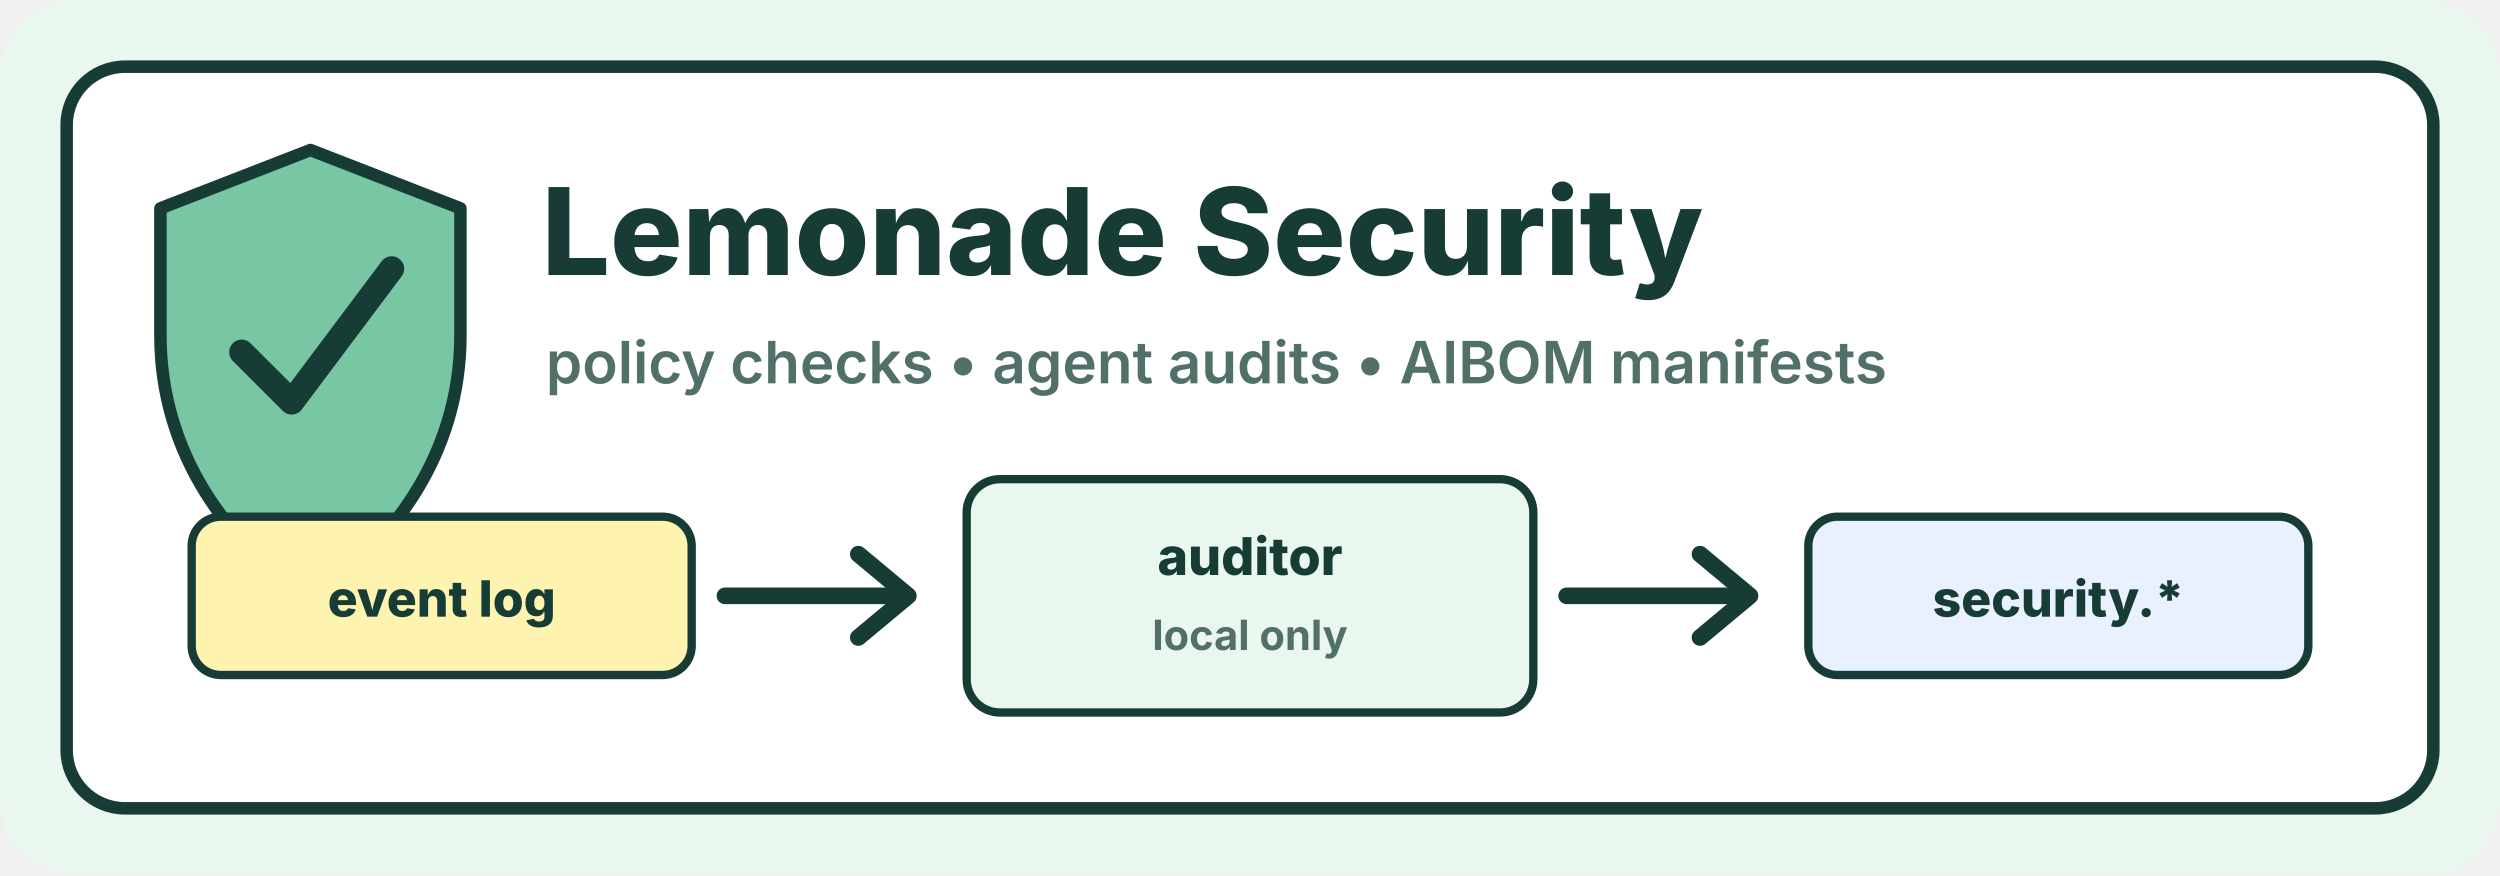
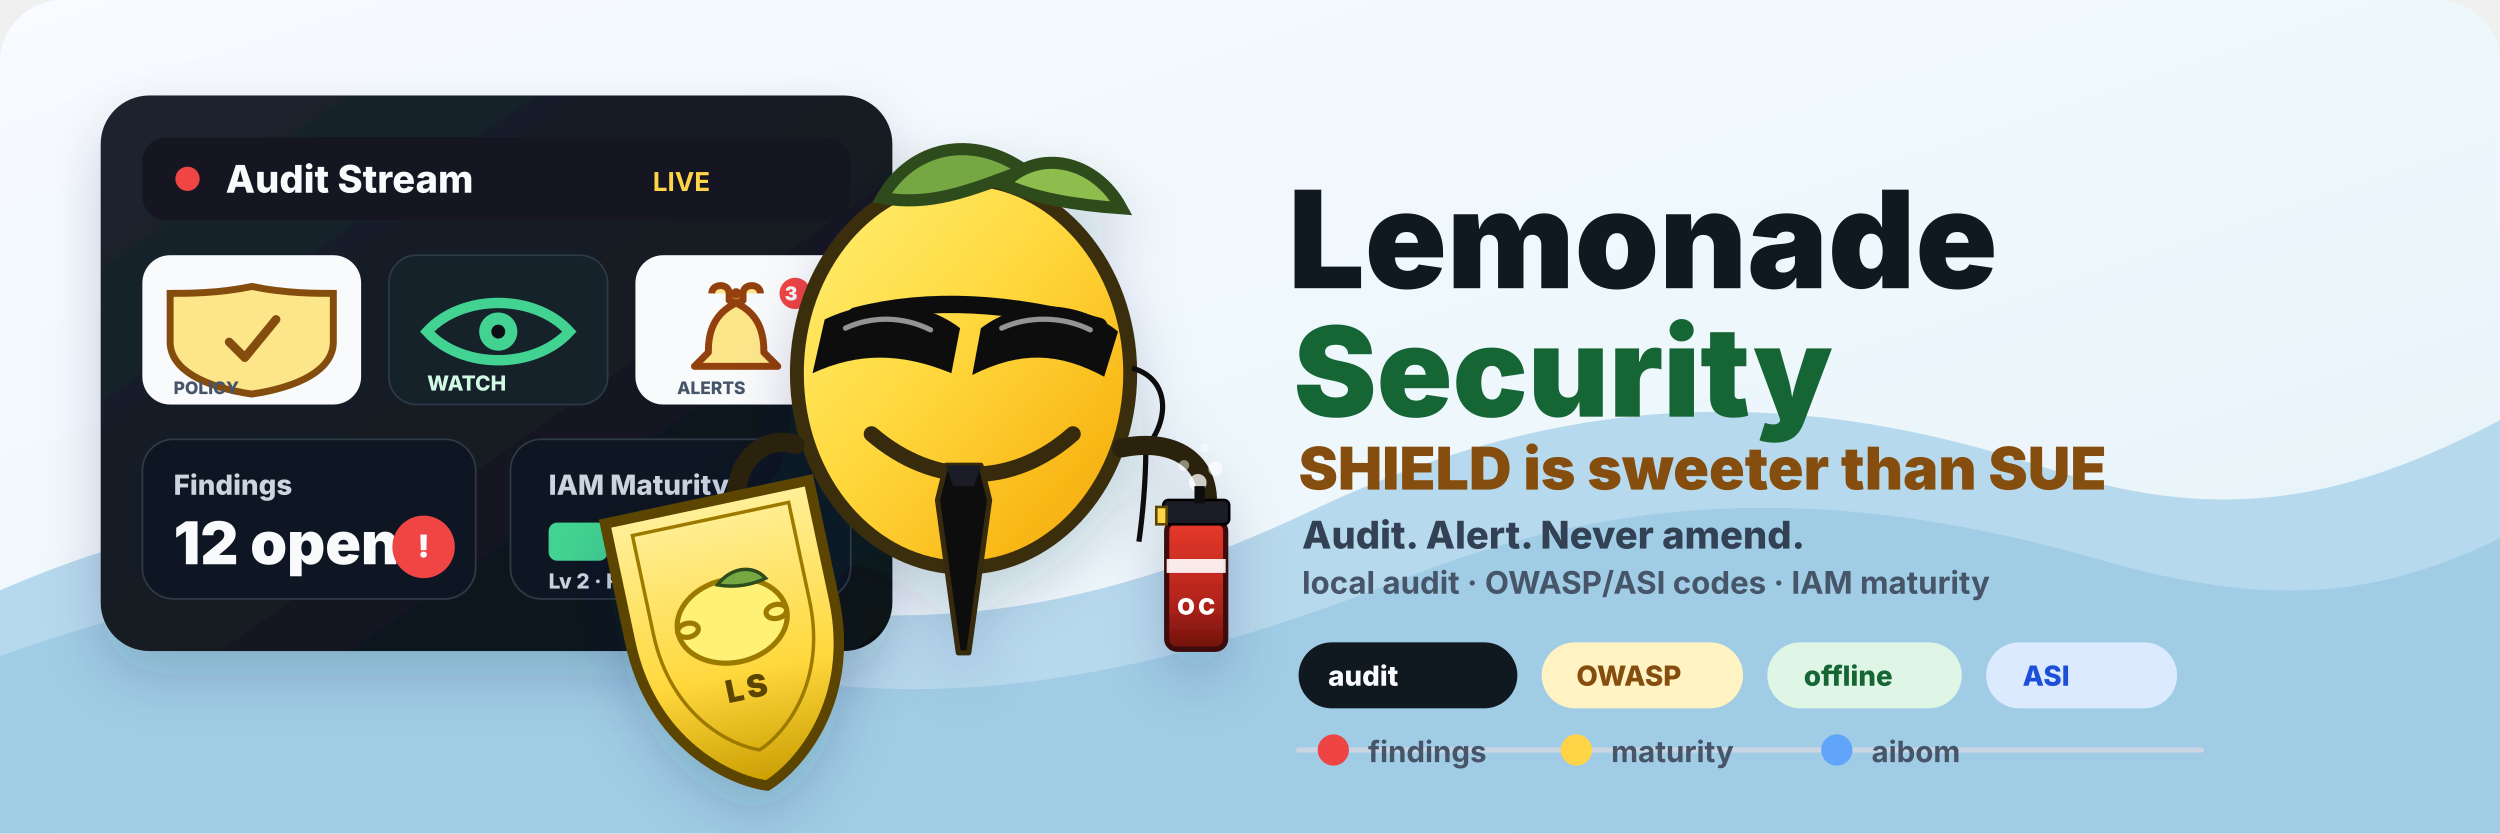
- <svg xmlns="http://www.w3.org/2000/svg" width="1200" height="420" viewBox="0 0 1200 420" role="img" aria-labelledby="title desc">
-   <rect width="1200" height="420" rx="36" fill="#eaf7ef" />
-   <rect x="32" y="32" width="1136" height="356" rx="28" fill="#ffffff" stroke="#173b35" stroke-width="6" />
-   <path d="M149 72l72 28v61c0 57-33 101-72 126-39-25-72-69-72-126v-61z" fill="#78c6a3" stroke="#173b35" stroke-width="6" stroke-linejoin="round" />
-   <path d="M116 169l24 24 48-64" fill="none" stroke="#173b35" stroke-width="12" stroke-linecap="round" stroke-linejoin="round" />
-   <text x="260" y="132" font-family="Inter, Arial, sans-serif" font-size="58" font-weight="800" fill="#173b35">Lemonade Security</text>
-   <text x="262" y="184" font-family="Inter, Arial, sans-serif" font-size="28" font-weight="600" fill="#52706a">policy checks • agent audits • AIBOM manifests</text>
-   <g transform="translate(92 248)">
-     <rect width="240" height="76" rx="14" fill="#fff3b0" stroke="#173b35" stroke-width="4" />
-     <text x="120" y="48" text-anchor="middle" font-family="Inter, Arial, sans-serif" font-size="24" font-weight="800" fill="#173b35">event log</text>
+ <svg xmlns="http://www.w3.org/2000/svg" width="1440" height="480" viewBox="0 0 1440 480" role="img" aria-labelledby="title desc">
+   <defs>
+     <linearGradient id="bg" x1="0" y1="0" x2="1" y2="1">
+       <stop offset="0" stop-color="#f8fbff" />
+       <stop offset="0.55" stop-color="#edf7fc" />
+       <stop offset="1" stop-color="#e5f1f8" />
+     </linearGradient>
+     <linearGradient id="lemon" x1="0" y1="0" x2="1" y2="1">
+       <stop offset="0" stop-color="#fff176" />
+       <stop offset="0.45" stop-color="#ffd83d" />
+       <stop offset="1" stop-color="#f5a400" />
+     </linearGradient>
+     <linearGradient id="panel" x1="0" y1="0" x2="1" y2="1">
+       <stop offset="0" stop-color="#1c2530" />
+       <stop offset="1" stop-color="#0c1117" />
+     </linearGradient>
+     <linearGradient id="shieldFace" x1="0" y1="0" x2="0" y2="1">
+       <stop offset="0" stop-color="#fff09a" />
+       <stop offset="0.6" stop-color="#ffd83d" />
+       <stop offset="1" stop-color="#c99c00" />
+     </linearGradient>
+     <linearGradient id="canister" x1="0" y1="0" x2="0" y2="1">
+       <stop offset="0" stop-color="#e8392b" />
+       <stop offset="0.65" stop-color="#b0231a" />
+       <stop offset="1" stop-color="#6e120b" />
+     </linearGradient>
+     <filter id="shadow" x="-20%" y="-20%" width="140%" height="140%">
+       <feDropShadow dx="0" dy="14" stdDeviation="16" flood-color="#102a43" flood-opacity="0.18" />
+     </filter>
+   </defs>
+   <rect width="1440" height="480" rx="36" fill="url(#bg)" />
+   <path d="M0 340 C150 275 246 292 360 329 C503 374 622 358 760 292 C910 222 1040 224 1180 270 C1282 304 1356 286 1440 242 L1440 480 L0 480 Z" fill="#b7d9ed" />
+   <path d="M0 378 C154 321 262 334 395 377 C532 421 675 386 812 332 C954 276 1082 286 1208 322 C1308 351 1370 344 1440 310 L1440 480 L0 480 Z" fill="#8fc2df" opacity="0.56" />
+   <g transform="translate(58 55)" filter="url(#shadow)">
+     <rect x="0" y="0" width="456" height="320" rx="28" fill="url(#panel)" />
+     <rect x="24" y="24" width="408" height="48" rx="14" fill="#121820" />
+     <circle cx="50" cy="48" r="7" fill="#ef4444" />
+     <text x="72" y="56" font-family="Inter, Segoe UI, Arial, sans-serif" font-size="22" font-weight="800" fill="#f8fafc">Audit Stream</text>
+     <text x="318" y="55" font-family="Inter, Segoe UI, Arial, sans-serif" font-size="15" font-weight="700" fill="#ffd447">LIVE</text>
+     <g transform="translate(24 92)">
+       <rect width="126" height="86" rx="16" fill="#f8fafc" />
+       <path d="M63 18 C82 22 100 22 110 22 L110 50 C110 66 90 76 63 80 C36 76 16 66 16 50 L16 22 C26 22 44 22 63 18 Z" fill="#fde68a" stroke="#854d0e" stroke-width="4" />
+       <path d="M50 50 l9 9 l18 -22" fill="none" stroke="#854d0e" stroke-width="5" stroke-linecap="round" stroke-linejoin="round" />
+       <text x="18" y="80" font-family="Inter, Segoe UI, Arial, sans-serif" font-size="10" font-weight="800" fill="#475569">POLICY</text>
+     </g>
+     <g transform="translate(166 92)">
+       <rect width="126" height="86" rx="16" fill="#16202b" stroke="#2e3a47" />
+       <path d="M22 44 C42 22 84 22 104 44 C84 66 42 66 22 44 Z" fill="none" stroke="#42d392" stroke-width="6" />
+       <circle cx="63" cy="44" r="11" fill="#42d392" />
+       <circle cx="63" cy="44" r="4" fill="#0c1117" />
+       <text x="22" y="78" font-family="Inter, Segoe UI, Arial, sans-serif" font-size="12" font-weight="800" fill="#d1fae5">WATCH</text>
+     </g>
+     <g transform="translate(308 92)">
+       <rect width="124" height="86" rx="16" fill="#f8fafc" />
+       <path d="M44 22 C44 16 54 16 54 22 L54 26 C72 32 74 46 74 56 L82 64 L34 64 L42 56 C42 46 44 32 62 26 L62 22 C62 16 72 16 72 22" fill="#fde68a" stroke="#92400e" stroke-width="4" stroke-linejoin="round" />
+       <circle cx="58" cy="22" r="3" fill="#92400e" />
+       <circle cx="92" cy="22" r="9" fill="#ef4444" />
+       <text x="86" y="26" font-family="Inter, Segoe UI, Arial, sans-serif" font-size="11" font-weight="900" fill="#f8fafc">3</text>
+       <text x="24" y="80" font-family="Inter, Segoe UI, Arial, sans-serif" font-size="10" font-weight="800" fill="#475569">ALERTS</text>
+     </g>
+     <g transform="translate(24 198)">
+       <rect width="192" height="92" rx="18" fill="#111820" stroke="#2e3a47" />
+       <text x="18" y="32" font-family="Inter, Segoe UI, Arial, sans-serif" font-size="16" font-weight="800" fill="#cbd5e1">Findings</text>
+       <text x="18" y="72" font-family="Inter, Segoe UI, Arial, sans-serif" font-size="34" font-weight="900" fill="#f8fafc">12 open</text>
+       <circle cx="162" cy="62" r="18" fill="#ef4444" />
+       <text x="162" y="68" font-family="Inter, Segoe UI, Arial, sans-serif" font-size="18" font-weight="900" fill="#f8fafc" text-anchor="middle">!</text>
+     </g>
+     <g transform="translate(236 198)">
+       <rect width="196" height="92" rx="18" fill="#111820" stroke="#2e3a47" />
+       <text x="22" y="32" font-family="Inter, Segoe UI, Arial, sans-serif" font-size="16" font-weight="800" fill="#cbd5e1">IAM Maturity</text>
+       <rect x="22" y="48" width="34" height="22" rx="5" fill="#42d392" />
+       <rect x="62" y="48" width="34" height="22" rx="5" fill="#42d392" />
+       <rect x="102" y="48" width="34" height="22" rx="5" fill="#1c2530" stroke="#2e3a47" />
+       <rect x="142" y="48" width="34" height="22" rx="5" fill="#1c2530" stroke="#2e3a47" />
+       <text x="22" y="86" font-family="Inter, Segoe UI, Arial, sans-serif" font-size="12" font-weight="800" fill="#cbd5e1">Lv 2 · FOUNDATION</text>
+     </g>
  </g>
-   <path d="M348 286h80" stroke="#173b35" stroke-width="8" stroke-linecap="round" />
-   <path d="M412 266l24 20-24 20" fill="none" stroke="#173b35" stroke-width="8" stroke-linecap="round" stroke-linejoin="round" />
-   <g transform="translate(464 230)">
-     <rect width="272" height="112" rx="16" fill="#eaf7ef" stroke="#173b35" stroke-width="4" />
-     <text x="136" y="46" text-anchor="middle" font-family="Inter, Arial, sans-serif" font-size="25" font-weight="800" fill="#173b35">auditor</text>
-     <text x="136" y="82" text-anchor="middle" font-family="Inter, Arial, sans-serif" font-size="20" font-weight="700" fill="#52706a">local only</text>
+   <g transform="translate(420 80)" filter="url(#shadow)">
+     <ellipse cx="135" cy="135" rx="96" ry="112" fill="url(#lemon)" stroke="#3b2f0b" stroke-width="8" />
+     <path d="M88 34 C105 4 140 -3 170 18 C138 30 116 39 88 34Z" fill="#75a843" stroke="#2f4c1f" stroke-width="7" />
+     <path d="M158 26 C178 5 211 12 226 40 C198 38 176 34 158 26Z" fill="#8fbd4d" stroke="#2f4c1f" stroke-width="7" />
+     <path d="M55 104 C82 91 112 93 133 109 L128 135 C99 123 74 123 48 135 Z" fill="#111111" />
+     <path d="M145 109 C169 91 202 93 224 111 L216 137 C190 123 168 122 140 136 Z" fill="#111111" />
+     <path d="M73 102 C115 91 163 94 213 108" fill="none" stroke="#111111" stroke-width="10" stroke-linecap="round" />
+     <path d="M67 109 C82 102 100 102 116 110" stroke="#ffffff" stroke-width="3" stroke-linecap="round" opacity="0.55" fill="none" />
+     <path d="M157 109 C172 102 192 102 208 110" stroke="#ffffff" stroke-width="3" stroke-linecap="round" opacity="0.55" fill="none" />
+     <path d="M82 170 C118 201 163 201 198 170" fill="none" stroke="#37290a" stroke-width="9" stroke-linecap="round" />
+     <path d="M125 188 L145 188 L150 208 L138 296 L132 296 L120 208 Z" fill="#0a0c10" stroke="#37290a" stroke-width="3" stroke-linejoin="round" />
+     <path d="M125 188 L145 188 L141 200 L129 200 Z" fill="#1b1f26" />
+     <path d="M232 132 C254 138 254 162 240 178" stroke="#111111" stroke-width="3" fill="none" />
+     <path d="M240 178 C240 198 238 218 236 232" stroke="#111111" stroke-width="3" fill="none" />
+     <path d="M38 176 C13 168 -8 200 12 234" fill="none" stroke="#2b240a" stroke-width="11" stroke-linecap="round" />
+     <g transform="translate(-92 200) rotate(-12 90 60)">
+       <path d="M30 8 L150 8 L150 78 C150 138 110 168 90 175 C70 168 30 138 30 78 Z" fill="url(#shieldFace)" stroke="#5c4500" stroke-width="6" />
+       <path d="M44 18 L136 18 L136 76 C136 124 106 148 90 154 C74 148 44 124 44 76 Z" fill="none" stroke="#9c7a00" stroke-width="2" />
+       <ellipse cx="90" cy="78" rx="32" ry="24" fill="#fff176" stroke="#9c7a00" stroke-width="3" />
+       <ellipse cx="64" cy="78" rx="6" ry="4" fill="#fff176" stroke="#9c7a00" stroke-width="3" />
+       <ellipse cx="116" cy="78" rx="6" ry="4" fill="#fff176" stroke="#9c7a00" stroke-width="3" />
+       <path d="M86 56 C95 48 108 48 114 58 C106 60 96 60 86 56 Z" fill="#75a843" stroke="#2f4c1f" stroke-width="2" />
+       <text x="90" y="124" font-family="Inter, Segoe UI, Arial, sans-serif" font-weight="900" font-size="18" text-anchor="middle" fill="#5c4500" letter-spacing="2">LS</text>
+     </g>
+     <path d="M226 178 C266 170 286 196 270 232" fill="none" stroke="#2b240a" stroke-width="11" stroke-linecap="round" />
+     <g transform="translate(252 200)">
+       <g opacity="0.85">
+         <circle cx="18" cy="-2" r="5" fill="#ffffff" opacity="0.9" />
+         <circle cx="28" cy="-10" r="4" fill="#ffffff" opacity="0.7" />
+         <circle cx="10" cy="-12" r="3" fill="#ffffff" opacity="0.55" />
+         <circle cx="22" cy="-22" r="2.5" fill="#ffffff" opacity="0.45" />
+       </g>
+       <rect x="0" y="20" width="34" height="74" rx="6" fill="url(#canister)" stroke="#3d0a07" stroke-width="3" />
+       <rect x="0" y="42" width="34" height="8" fill="#ffffff" opacity="0.9" />
+       <text x="17" y="74" font-family="Inter, Segoe UI, Arial, sans-serif" font-weight="900" font-size="13" text-anchor="middle" fill="#ffffff" letter-spacing="2">OC</text>
+       <rect x="-2" y="8" width="38" height="14" rx="3" fill="#1b1f26" stroke="#000" stroke-width="1.5" />
+       <rect x="16" y="0" width="6" height="10" fill="#0a0c10" />
+       <rect x="-6" y="12" width="6" height="10" fill="#ffd447" stroke="#5c4500" stroke-width="1.5" />
+     </g>
  </g>
-   <path d="M752 286h80" stroke="#173b35" stroke-width="8" stroke-linecap="round" />
-   <path d="M816 266l24 20-24 20" fill="none" stroke="#173b35" stroke-width="8" stroke-linecap="round" stroke-linejoin="round" />
-   <g transform="translate(868 248)">
-     <rect width="240" height="76" rx="14" fill="#e9f0ff" stroke="#173b35" stroke-width="4" />
-     <text x="120" y="48" text-anchor="middle" font-family="Inter, Arial, sans-serif" font-size="24" font-weight="800" fill="#173b35">security.*</text>
+   <g transform="translate(742 88)">
+     <text x="0" y="78" font-family="Inter, Segoe UI, Arial, sans-serif" font-size="78" font-weight="900" letter-spacing="0" fill="#101820">Lemonade</text>
+     <text x="3" y="152" font-family="Inter, Segoe UI, Arial, sans-serif" font-size="72" font-weight="900" letter-spacing="0" fill="#166534">Security</text>
+     <text x="6" y="194" font-family="Inter, Segoe UI, Arial, sans-serif" font-size="34" font-weight="900" fill="#854d0e">SHIELD is sweeter than SUE</text>
+     <text x="8" y="228" font-family="Inter, Segoe UI, Arial, sans-serif" font-size="22" font-weight="800" fill="#334155">Audit. Alert. Never amend.</text>
+     <text x="8" y="254" font-family="Inter, Segoe UI, Arial, sans-serif" font-size="18" font-weight="700" fill="#475569">local audit · OWASP/ASI codes · IAM maturity</text>
+     <g transform="translate(6 282)">
+       <rect x="0" y="0" width="126" height="38" rx="19" fill="#101820" />
+       <text x="17" y="25" font-family="Inter, Segoe UI, Arial, sans-serif" font-size="16" font-weight="800" fill="#f8fafc">audit</text>
+       <rect x="140" y="0" width="116" height="38" rx="19" fill="#fff3c4" />
+       <text x="160" y="25" font-family="Inter, Segoe UI, Arial, sans-serif" font-size="16" font-weight="800" fill="#854d0e">OWASP</text>
+       <rect x="270" y="0" width="112" height="38" rx="19" fill="#dff6e7" />
+       <text x="291" y="25" font-family="Inter, Segoe UI, Arial, sans-serif" font-size="16" font-weight="800" fill="#166534">offline</text>
+       <rect x="396" y="0" width="110" height="38" rx="19" fill="#dbeafe" />
+       <text x="417" y="25" font-family="Inter, Segoe UI, Arial, sans-serif" font-size="16" font-weight="800" fill="#1d4ed8">ASI</text>
+     </g>
+     <g transform="translate(6 344)">
+       <path d="M0 0 h520" stroke="#cbd5e1" stroke-width="3" stroke-linecap="round" />
+       <circle cx="20" cy="0" r="9" fill="#ef4444" />
+       <text x="40" y="7" font-family="Inter, Segoe UI, Arial, sans-serif" font-size="17" font-weight="700" fill="#475569">findings</text>
+       <circle cx="160" cy="0" r="9" fill="#ffd447" />
+       <text x="180" y="7" font-family="Inter, Segoe UI, Arial, sans-serif" font-size="17" font-weight="700" fill="#475569">maturity</text>
+       <circle cx="310" cy="0" r="9" fill="#60a5fa" />
+       <text x="330" y="7" font-family="Inter, Segoe UI, Arial, sans-serif" font-size="17" font-weight="700" fill="#475569">aibom</text>
+     </g>
  </g>
</svg>
